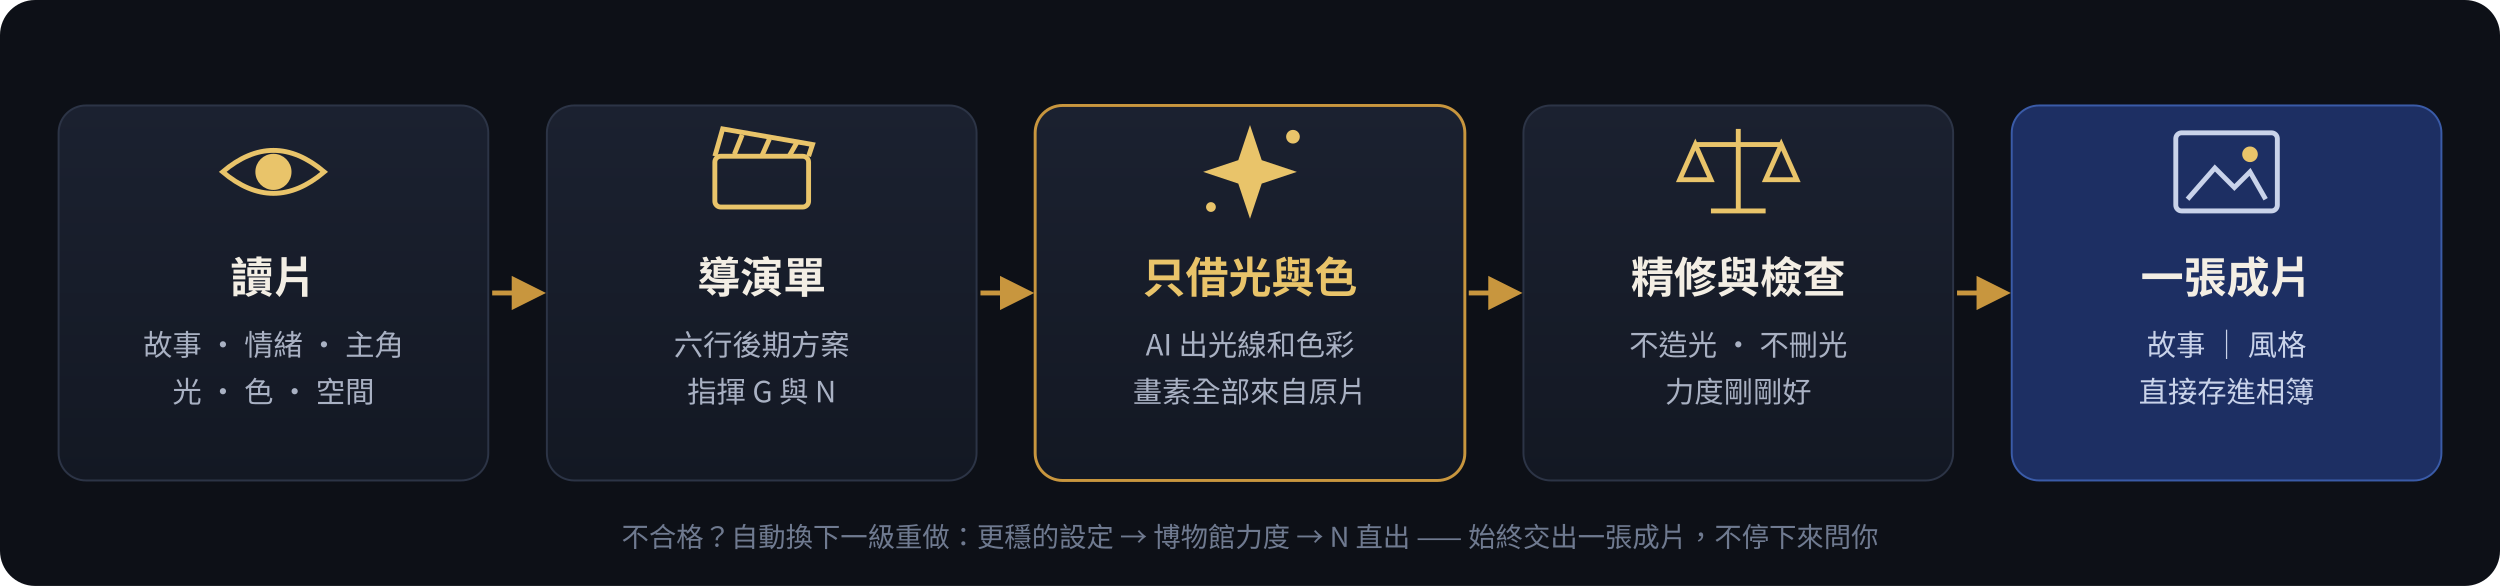
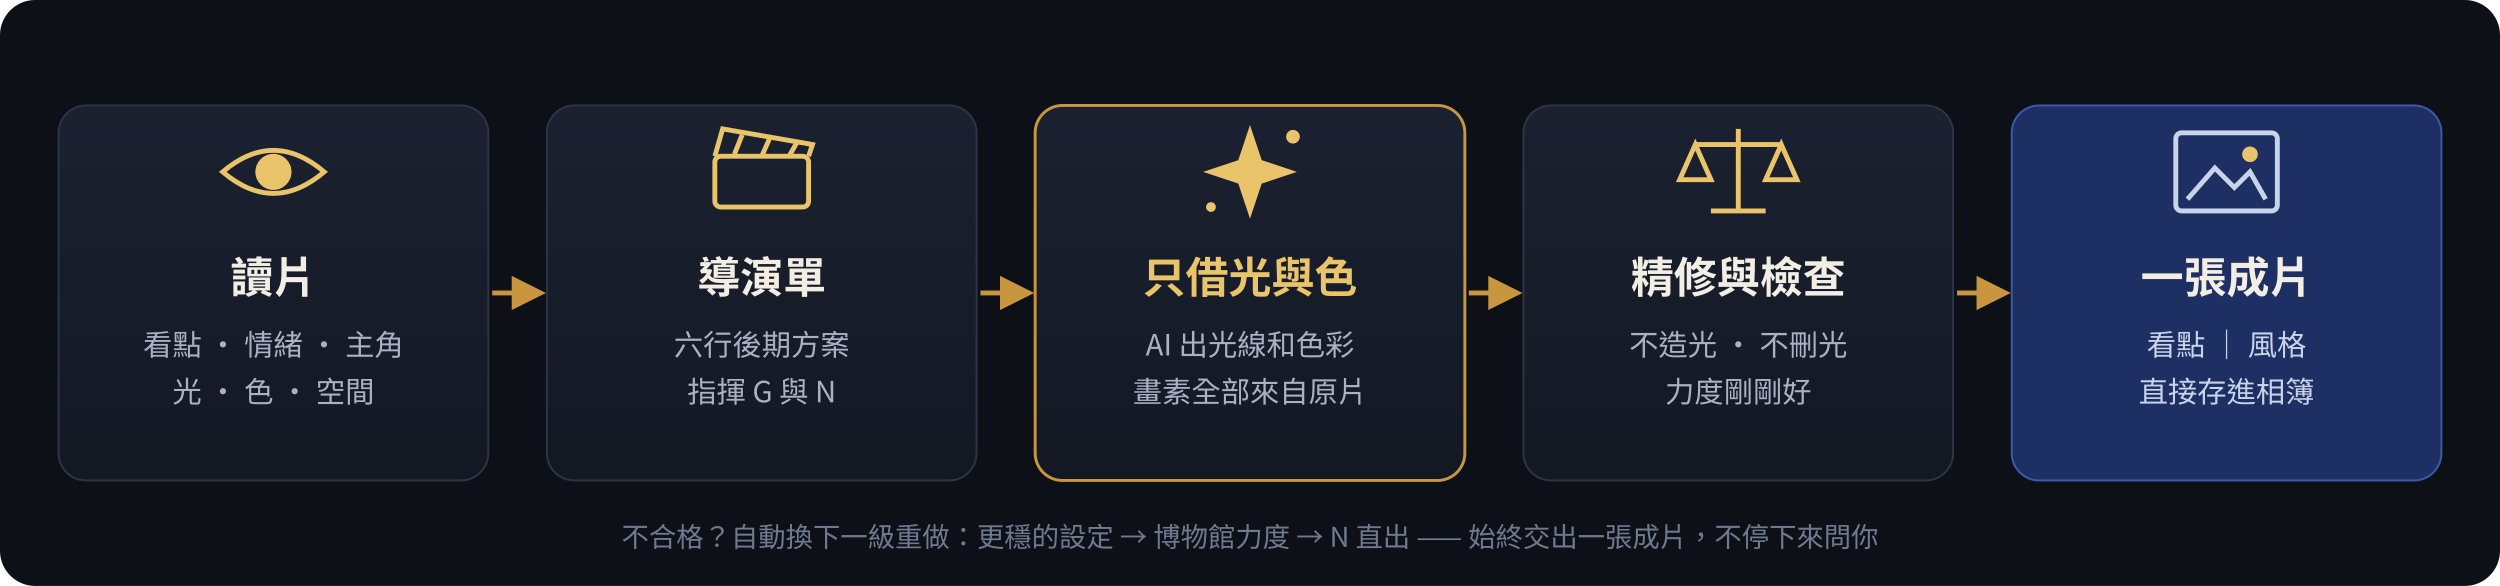
<svg xmlns="http://www.w3.org/2000/svg" width="1280" height="300" viewBox="0 0 1280 300">
  <defs>
    <linearGradient id="card" x1="0" y1="0" x2="0" y2="1">
      <stop offset="0" stop-color="#1b2130" />
      <stop offset="1" stop-color="#131823" />
    </linearGradient>
    <marker id="arr" viewBox="0 0 10 10" refX="8" refY="5" markerWidth="7" markerHeight="7" orient="auto">
      <path d="M0,0 L10,5 L0,10 z" fill="#c8963e" />
    </marker>
  </defs>
  <rect width="1280" height="300" rx="18" fill="#0d1017" />
  <g font-family="'PingFang SC','Noto Sans CJK TC','Microsoft YaHei',sans-serif">
    <g>
      <rect x="30" y="54" width="220" height="192" rx="14" fill="url(#card)" stroke="#2c3446" />
      <g transform="translate(140,88)" fill="none" stroke="#e9c46a" stroke-width="2.5">
        <path d="M-26,0 Q0,-22 26,0 Q0,22 -26,0 Z" />
        <circle r="8" fill="#e9c46a" />
      </g>
      <text x="140" y="150" text-anchor="middle" font-size="22" fill="#f3eee4" font-weight="600">讀片</text>
-       <text x="140" y="182" text-anchor="middle" font-size="15" fill="#a9b1c3">故事 · 情緒 · 主角</text>
+       <text x="140" y="182" text-anchor="middle" font-size="15" fill="#a9b1c3">看點 · 情緒 · 主角</text>
      <text x="140" y="206" text-anchor="middle" font-size="15" fill="#a9b1c3">光 · 色 · 空間</text>
    </g>
    <g>
      <rect x="280" y="54" width="220" height="192" rx="14" fill="url(#card)" stroke="#2c3446" />
      <g transform="translate(390,88)" fill="none" stroke="#e9c46a" stroke-width="2.5">
        <rect x="-24" y="-8" width="48" height="26" rx="3" />
        <path d="M-24,-8 L-20,-22 L26,-14 L24,-8" />
        <path d="M-10,-19 L-14,-9 M4,-17 L0,-8 M18,-15 L14,-8" />
      </g>
      <text x="390" y="150" text-anchor="middle" font-size="22" fill="#f3eee4" font-weight="600">導演單</text>
      <text x="390" y="182" text-anchor="middle" font-size="15" fill="#a9b1c3">六行後期方案</text>
      <text x="390" y="206" text-anchor="middle" font-size="15" fill="#a9b1c3">指揮 G 與 N</text>
    </g>
    <g>
      <rect x="530" y="54" width="220" height="192" rx="14" fill="url(#card)" stroke="#c8963e" stroke-width="1.5" />
      <g transform="translate(640,88)" fill="#e9c46a">
        <path d="M0,-24 L6,-6 L24,0 L6,6 L0,24 L-6,6 L-24,0 L-6,-6 Z" />
        <circle cx="22" cy="-18" r="3.5" />
        <circle cx="-20" cy="18" r="2.5" />
      </g>
      <text x="640" y="150" text-anchor="middle" font-size="22" fill="#e9c46a" font-weight="600">只借光與色</text>
      <text x="640" y="182" text-anchor="middle" font-size="15" fill="#a9b1c3">AI 出光線和色彩</text>
      <text x="640" y="206" text-anchor="middle" font-size="15" fill="#a9b1c3">畫素全部來自原片</text>
    </g>
    <g>
      <rect x="780" y="54" width="220" height="192" rx="14" fill="url(#card)" stroke="#2c3446" />
      <g transform="translate(890,88)" fill="none" stroke="#e9c46a" stroke-width="2.5">
        <path d="M0,-22 L0,20 M-14,20 L14,20 M-22,-14 L22,-14" />
        <path d="M-22,-14 L-30,4 L-14,4 Z M22,-14 L14,4 L30,4 Z" />
      </g>
      <text x="890" y="150" text-anchor="middle" font-size="22" fill="#f3eee4" font-weight="600">精修與檢查</text>
      <text x="890" y="182" text-anchor="middle" font-size="15" fill="#a9b1c3">不造光 · 不刪光</text>
      <text x="890" y="206" text-anchor="middle" font-size="15" fill="#a9b1c3">力度剛剛好</text>
    </g>
    <g>
      <rect x="1030" y="54" width="220" height="192" rx="14" fill="#1d2f63" stroke="#3a5ba8" />
      <g transform="translate(1140,88)" fill="none" stroke="#c9d3ea" stroke-width="2.5">
        <rect x="-26" y="-20" width="52" height="40" rx="3" />
        <path d="M-20,14 L-6,-2 L4,8 L12,0 L20,14" />
        <circle cx="12" cy="-9" r="4" fill="#e9c46a" stroke="none" />
      </g>
      <text x="1140" y="150" text-anchor="middle" font-size="22" fill="#f3eee4" font-weight="600">一張成片</text>
-       <text x="1140" y="182" text-anchor="middle" font-size="15" fill="#c9d3ea">故事 ｜ 風格</text>
+       <text x="1140" y="182" text-anchor="middle" font-size="15" fill="#c9d3ea">看點 ｜ 風格</text>
      <text x="1140" y="206" text-anchor="middle" font-size="15" fill="#c9d3ea">直接存進相簿</text>
    </g>
    <g stroke="#c8963e" stroke-width="2.5" marker-end="url(#arr)">
      <line x1="252" y1="150" x2="276" y2="150" />
      <line x1="502" y1="150" x2="526" y2="150" />
      <line x1="752" y1="150" x2="776" y2="150" />
      <line x1="1002" y1="150" x2="1026" y2="150" />
    </g>
    <text x="640" y="280" text-anchor="middle" font-size="14" fill="#6f7a90">不合格？自動換下一級重做：更穩的設定 → 博物館力度 → N 直出 —— 始終交出一張成片，不停下來問你</text>
  </g>
</svg>
